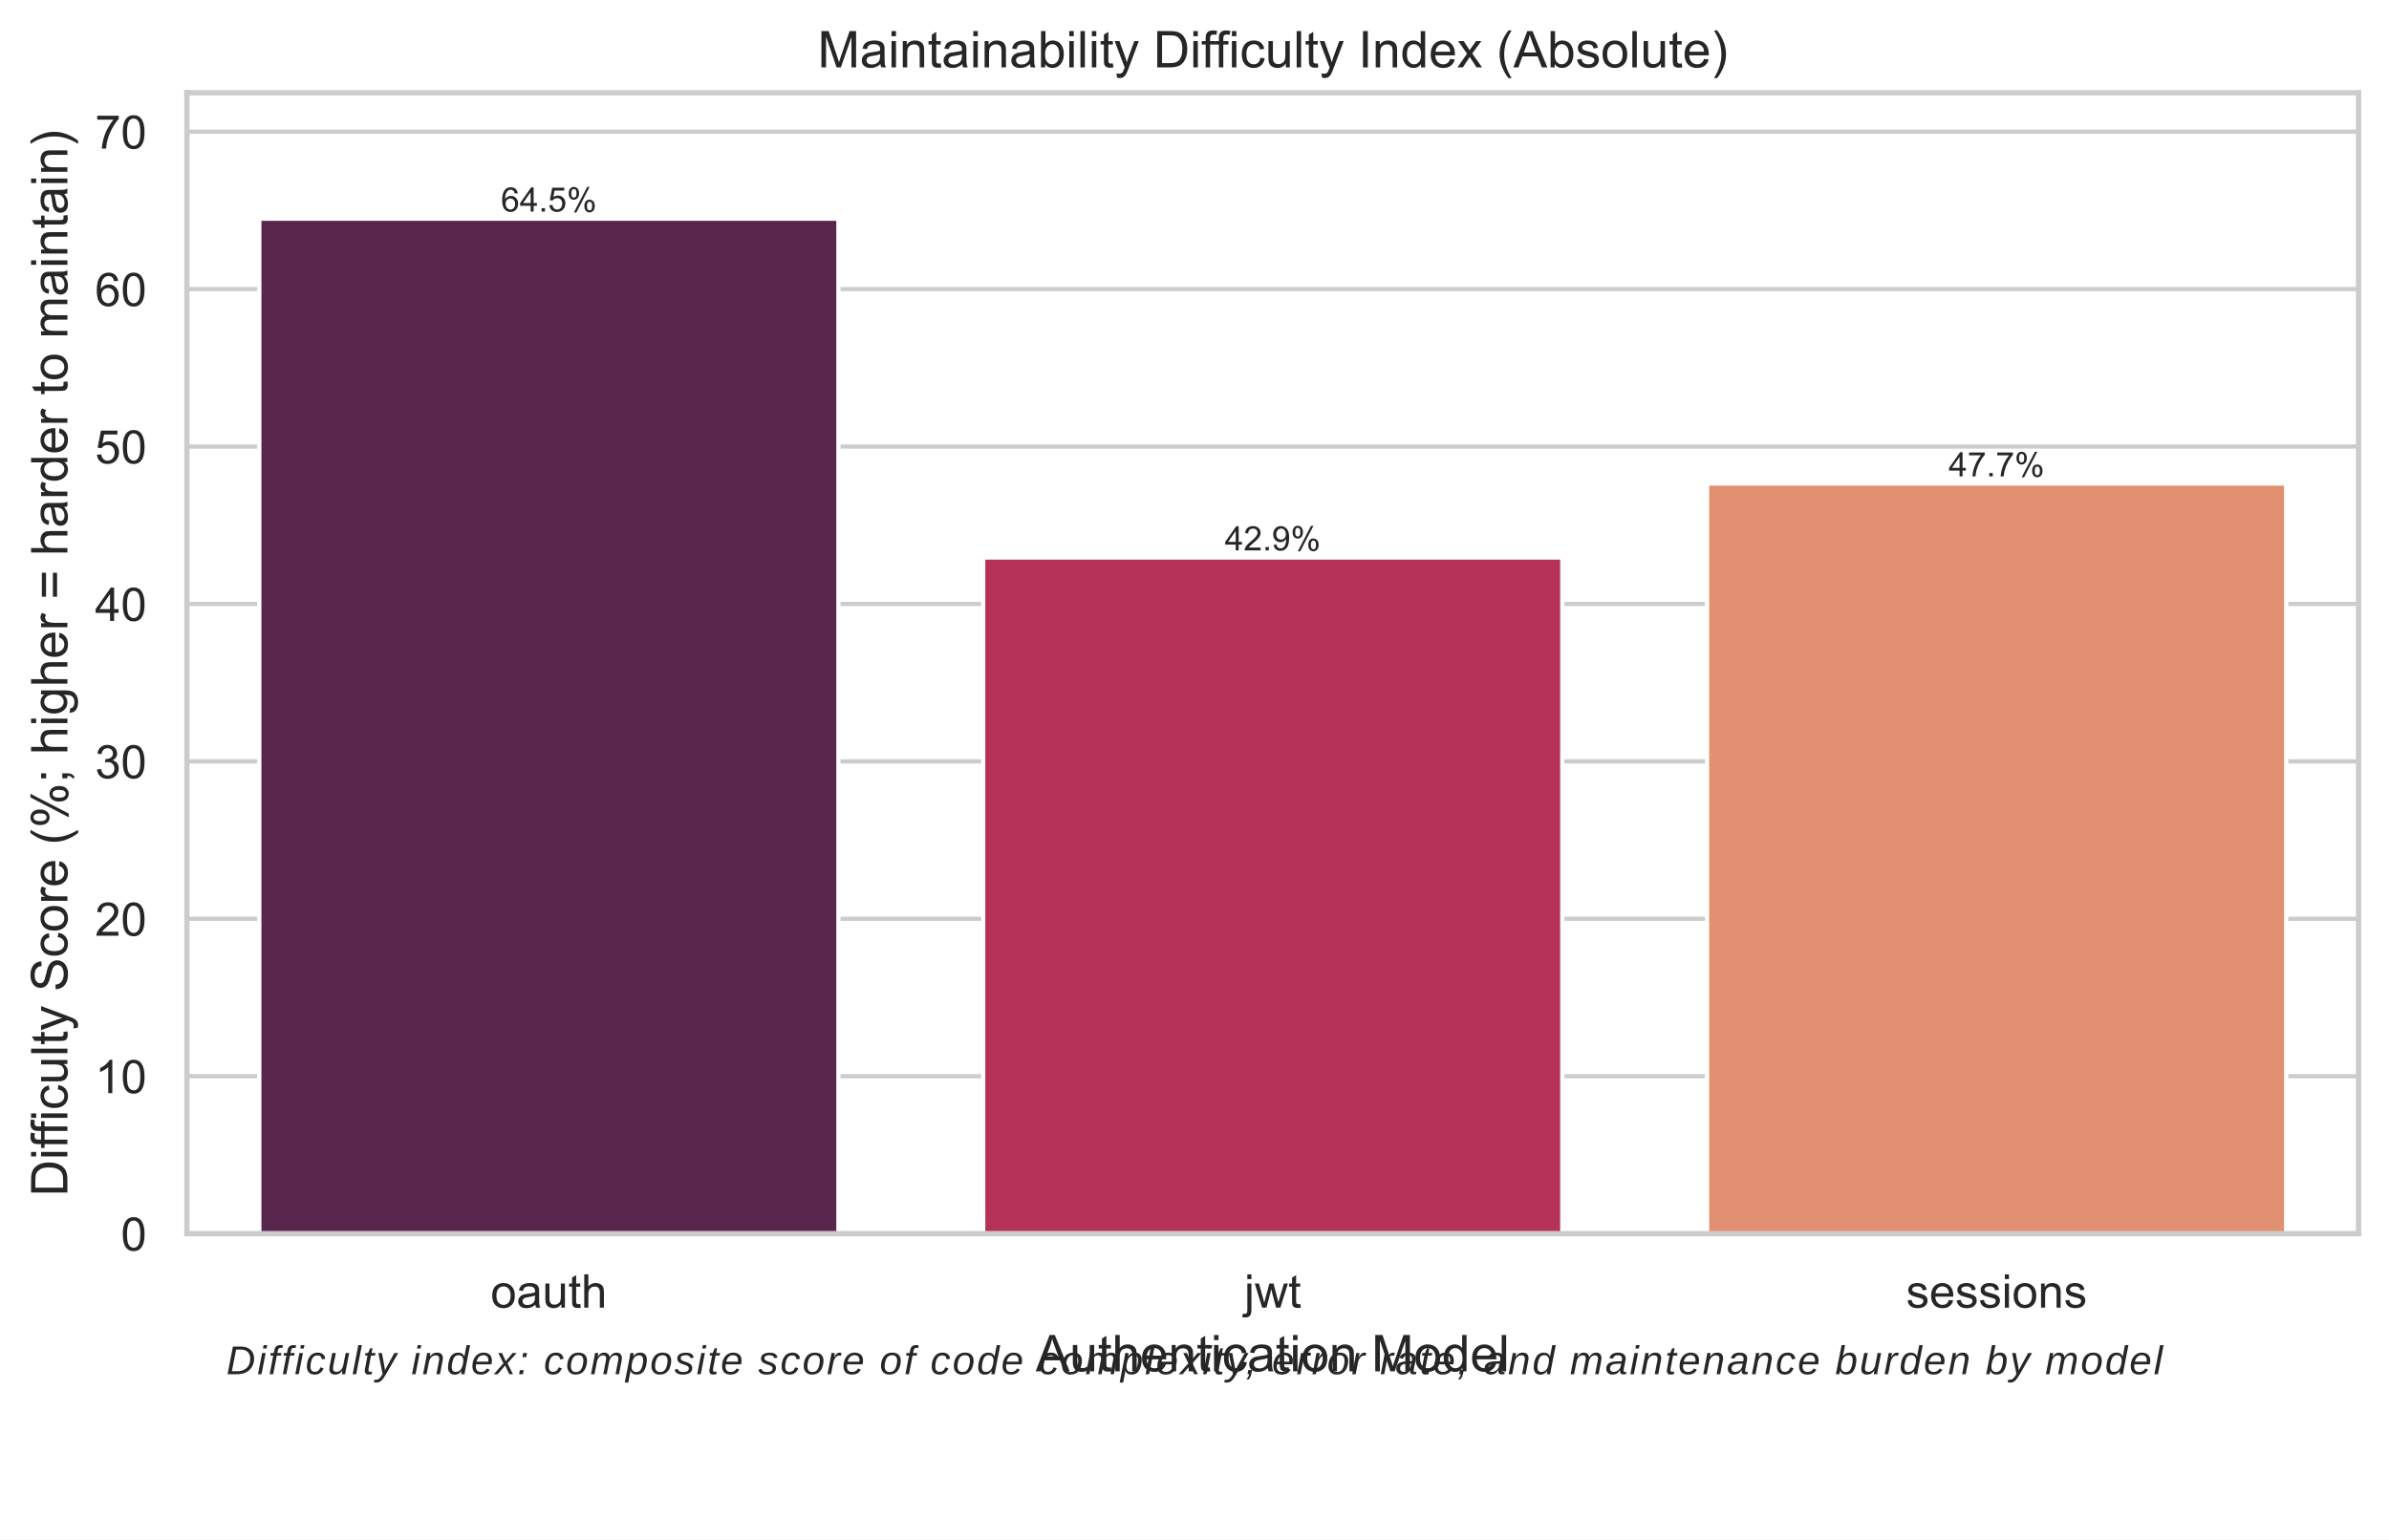
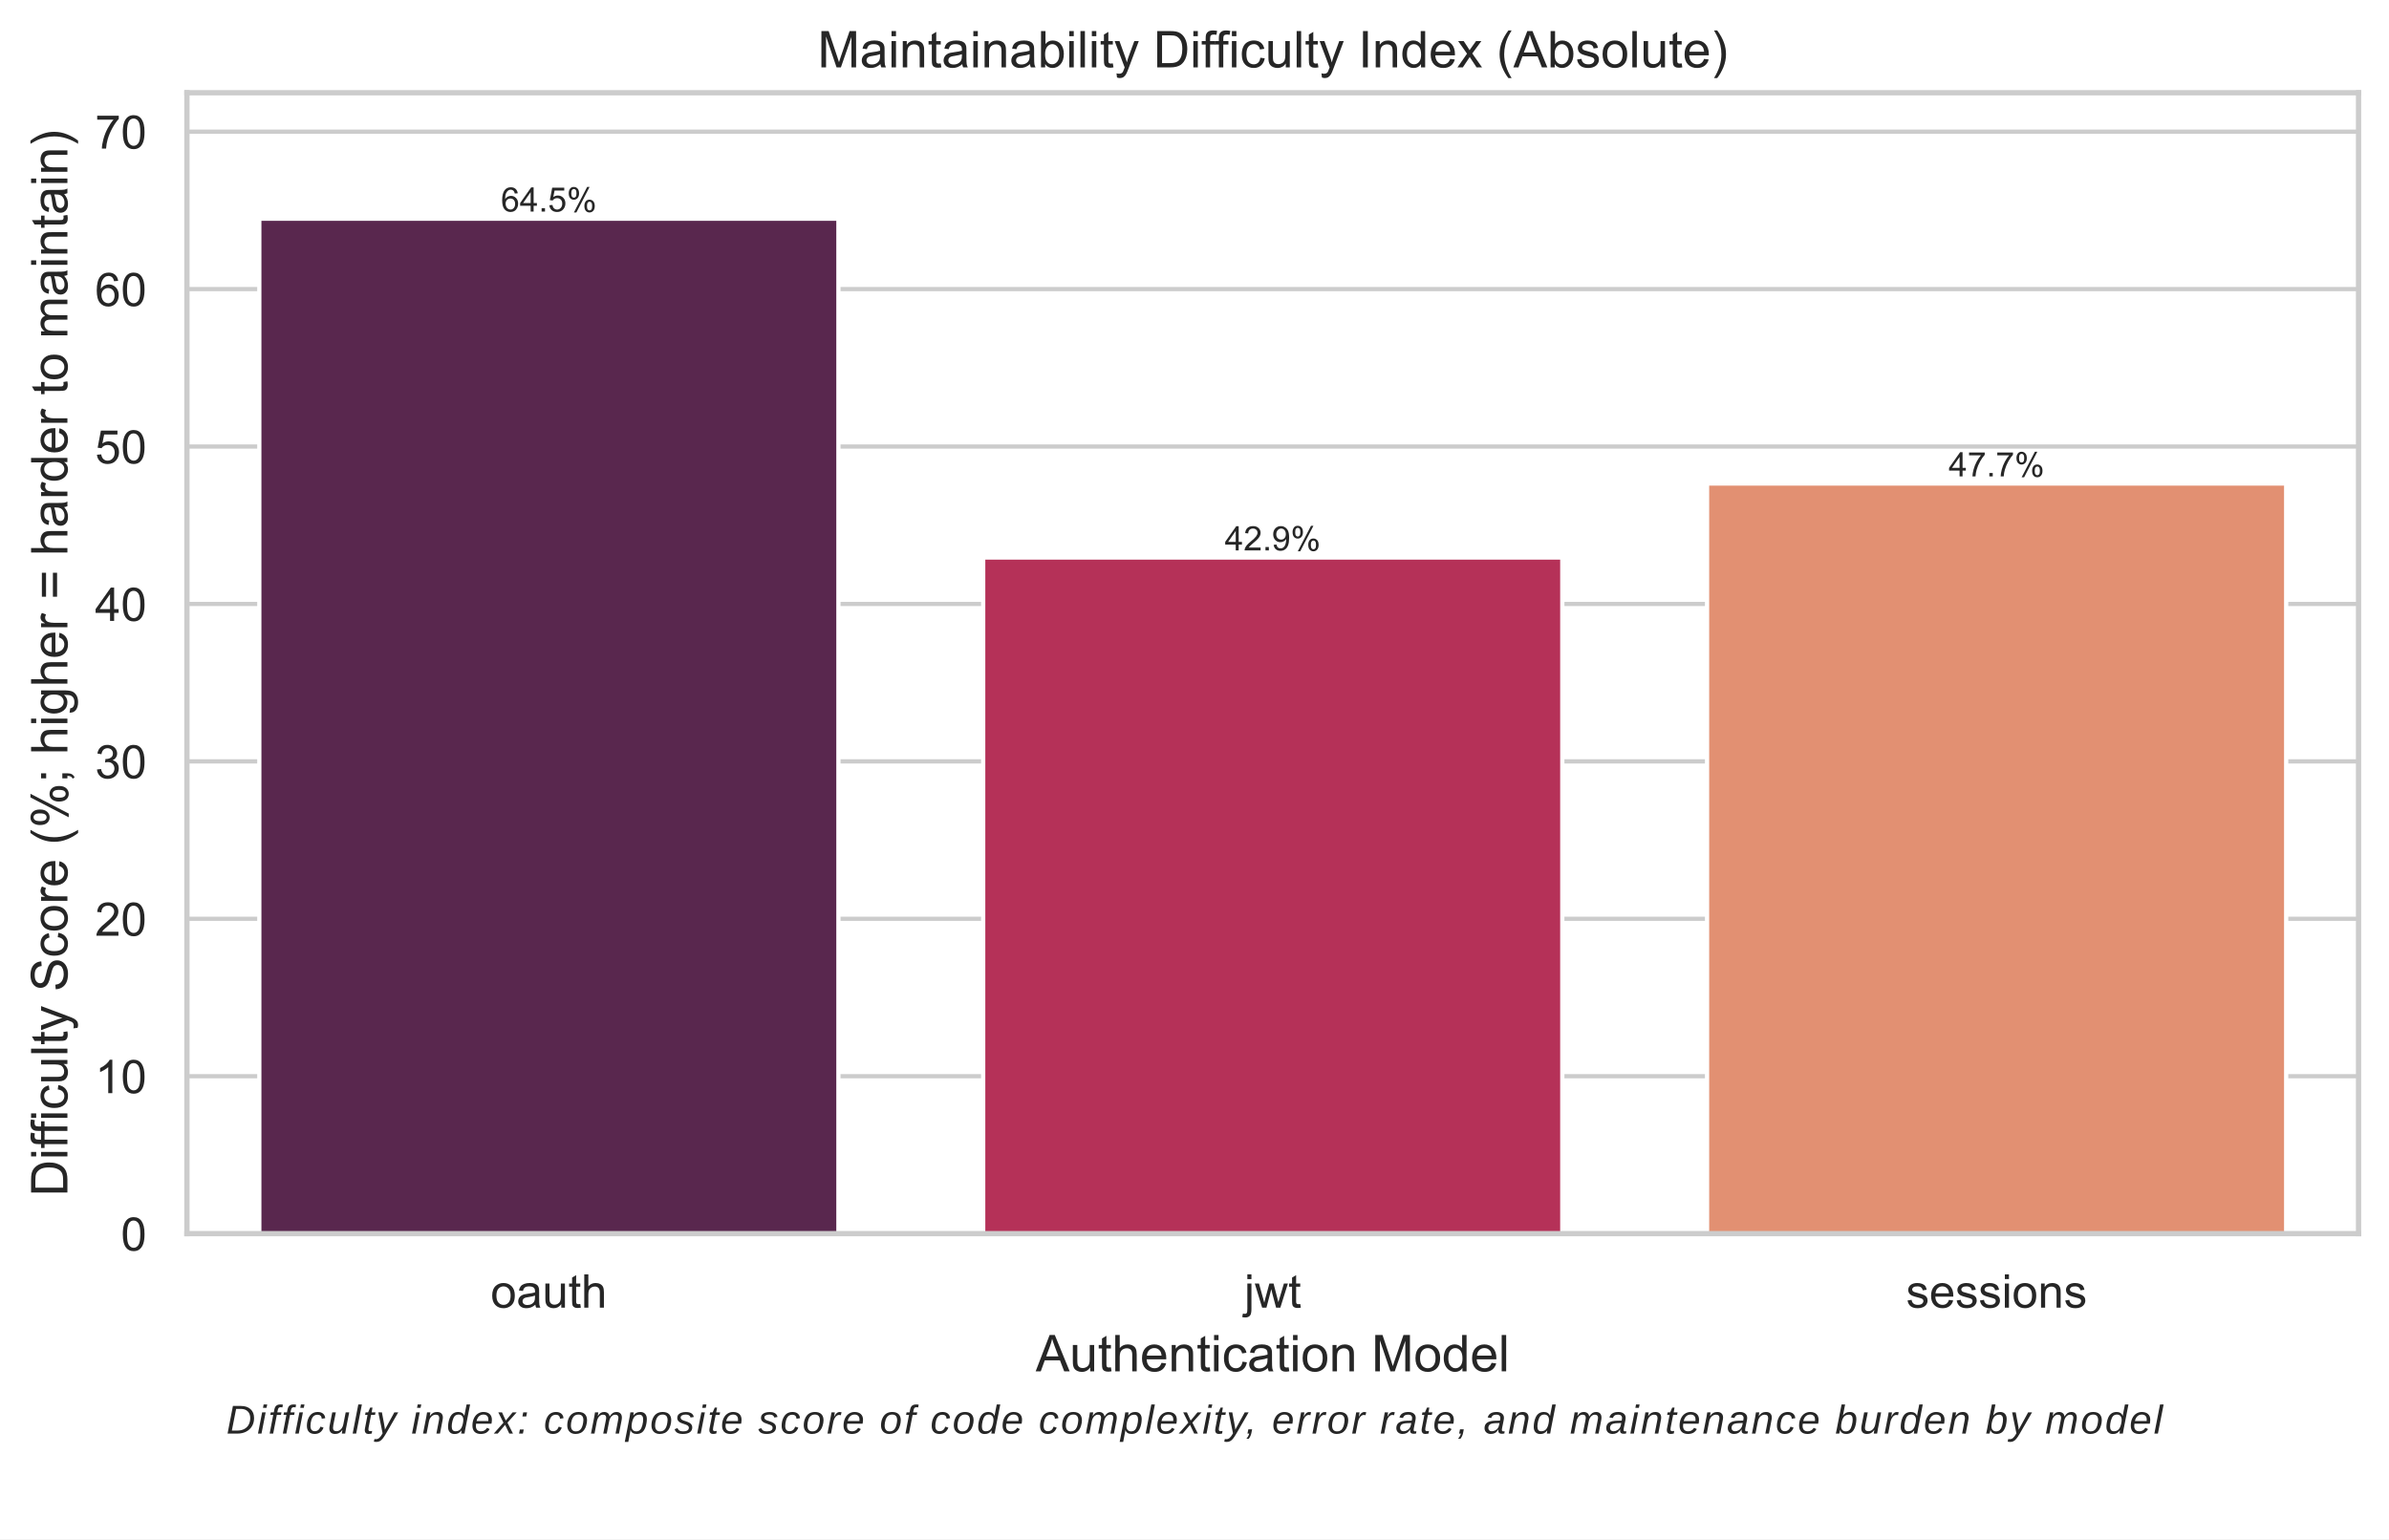
<svg xmlns="http://www.w3.org/2000/svg" xmlns:xlink="http://www.w3.org/1999/xlink" width="564.84pt" height="364.041pt" viewBox="0 0 564.84 364.041" version="1.1">
  <defs>
    <style type="text/css">*{stroke-linejoin: round; stroke-linecap: butt}</style>
  </defs>
  <g id="figure_1">
    <g id="patch_1">
      <path d="M 0 364.041  L 564.84 364.041  L 564.84 0  L 0 0  z " style="fill: #ffffff" />
    </g>
    <g id="axes_1">
      <g id="patch_2">
        <path d="M 44.196 291.756  L 557.64 291.756  L 557.64 21.936  L 44.196 21.936  z " style="fill: #ffffff" />
      </g>
      <g id="matplotlib.axis_1">
        <g id="xtick_1">
          <g id="text_1">
            <g style="fill: #262626" transform="translate(116.0079 309.2646) scale(0.11 -0.11)">
              <defs>
                <path id="ArialMT-52" d="M 213 1659  Q 213 2581 725 3025  Q 1153 3394 1769 3394  Q 2453 3394 2887 2945  Q 3322 2497 3322 1706  Q 3322 1066 3130 698  Q 2938 331 2570 128  Q 2203 -75 1769 -75  Q 1072 -75 642 372  Q 213 819 213 1659  z M 791 1659  Q 791 1022 1069 705  Q 1347 388 1769 388  Q 2188 388 2466 706  Q 2744 1025 2744 1678  Q 2744 2294 2464 2611  Q 2184 2928 1769 2928  Q 1347 2928 1069 2612  Q 791 2297 791 1659  z " transform="scale(0.015625)" />
                <path id="ArialMT-44" d="M 2588 409  Q 2275 144 1986 34  Q 1697 -75 1366 -75  Q 819 -75 525 192  Q 231 459 231 875  Q 231 1119 342 1320  Q 453 1522 633 1644  Q 813 1766 1038 1828  Q 1203 1872 1538 1913  Q 2219 1994 2541 2106  Q 2544 2222 2544 2253  Q 2544 2597 2384 2738  Q 2169 2928 1744 2928  Q 1347 2928 1158 2789  Q 969 2650 878 2297  L 328 2372  Q 403 2725 575 2942  Q 747 3159 1072 3276  Q 1397 3394 1825 3394  Q 2250 3394 2515 3294  Q 2781 3194 2906 3042  Q 3031 2891 3081 2659  Q 3109 2516 3109 2141  L 3109 1391  Q 3109 606 3145 398  Q 3181 191 3288 0  L 2700 0  Q 2613 175 2588 409  z M 2541 1666  Q 2234 1541 1622 1453  Q 1275 1403 1131 1340  Q 988 1278 909 1158  Q 831 1038 831 891  Q 831 666 1001 516  Q 1172 366 1500 366  Q 1825 366 2078 508  Q 2331 650 2450 897  Q 2541 1088 2541 1459  L 2541 1666  z " transform="scale(0.015625)" />
                <path id="ArialMT-58" d="M 2597 0  L 2597 488  Q 2209 -75 1544 -75  Q 1250 -75 995 37  Q 741 150 617 320  Q 494 491 444 738  Q 409 903 409 1263  L 409 3319  L 972 3319  L 972 1478  Q 972 1038 1006 884  Q 1059 663 1231 536  Q 1403 409 1656 409  Q 1909 409 2131 539  Q 2353 669 2445 892  Q 2538 1116 2538 1541  L 2538 3319  L 3100 3319  L 3100 0  L 2597 0  z " transform="scale(0.015625)" />
                <path id="ArialMT-57" d="M 1650 503  L 1731 6  Q 1494 -44 1306 -44  Q 1000 -44 831 53  Q 663 150 594 308  Q 525 466 525 972  L 525 2881  L 113 2881  L 113 3319  L 525 3319  L 525 4141  L 1084 4478  L 1084 3319  L 1650 3319  L 1650 2881  L 1084 2881  L 1084 941  Q 1084 700 1114 631  Q 1144 563 1211 522  Q 1278 481 1403 481  Q 1497 481 1650 503  z " transform="scale(0.015625)" />
                <path id="ArialMT-4b" d="M 422 0  L 422 4581  L 984 4581  L 984 2938  Q 1378 3394 1978 3394  Q 2347 3394 2619 3248  Q 2891 3103 3008 2847  Q 3125 2591 3125 2103  L 3125 0  L 2563 0  L 2563 2103  Q 2563 2525 2380 2717  Q 2197 2909 1863 2909  Q 1613 2909 1392 2779  Q 1172 2650 1078 2428  Q 984 2206 984 1816  L 984 0  L 422 0  z " transform="scale(0.015625)" />
              </defs>
              <use xlink:href="#ArialMT-52" />
              <use xlink:href="#ArialMT-44" transform="translate(55.60938 0)" />
              <use xlink:href="#ArialMT-58" transform="translate(111.2188 0)" />
              <use xlink:href="#ArialMT-57" transform="translate(166.8281 0)" />
              <use xlink:href="#ArialMT-4b" transform="translate(194.6094 0)" />
            </g>
          </g>
        </g>
        <g id="xtick_2">
          <g id="text_2">
            <g style="fill: #262626" transform="translate(294.1958 309.2646) scale(0.11 -0.11)">
              <defs>
                <path id="ArialMT-4d" d="M 419 3928  L 419 4581  L 981 4581  L 981 3928  L 419 3928  z M -294 -1288  L -188 -809  Q -19 -853 78 -853  Q 250 -853 334 -739  Q 419 -625 419 -169  L 419 3319  L 981 3319  L 981 -181  Q 981 -794 822 -1034  Q 619 -1347 147 -1347  Q -81 -1347 -294 -1288  z " transform="scale(0.015625)" />
                <path id="ArialMT-5a" d="M 1034 0  L 19 3319  L 600 3319  L 1128 1403  L 1325 691  Q 1338 744 1497 1375  L 2025 3319  L 2603 3319  L 3100 1394  L 3266 759  L 3456 1400  L 4025 3319  L 4572 3319  L 3534 0  L 2950 0  L 2422 1988  L 2294 2553  L 1622 0  L 1034 0  z " transform="scale(0.015625)" />
              </defs>
              <use xlink:href="#ArialMT-4d" />
              <use xlink:href="#ArialMT-5a" transform="translate(22.21875 0)" />
              <use xlink:href="#ArialMT-57" transform="translate(94.4375 0)" />
            </g>
          </g>
        </g>
        <g id="xtick_3">
          <g id="text_3">
            <g style="fill: #262626" transform="translate(450.6682 309.2646) scale(0.11 -0.11)">
              <defs>
                <path id="ArialMT-56" d="M 197 991  L 753 1078  Q 800 744 1014 566  Q 1228 388 1613 388  Q 2000 388 2187 545  Q 2375 703 2375 916  Q 2375 1106 2209 1216  Q 2094 1291 1634 1406  Q 1016 1563 777 1677  Q 538 1791 414 1992  Q 291 2194 291 2438  Q 291 2659 392 2848  Q 494 3038 669 3163  Q 800 3259 1026 3326  Q 1253 3394 1513 3394  Q 1903 3394 2198 3281  Q 2494 3169 2634 2976  Q 2775 2784 2828 2463  L 2278 2388  Q 2241 2644 2061 2787  Q 1881 2931 1553 2931  Q 1166 2931 1000 2803  Q 834 2675 834 2503  Q 834 2394 903 2306  Q 972 2216 1119 2156  Q 1203 2125 1616 2013  Q 2213 1853 2448 1751  Q 2684 1650 2818 1456  Q 2953 1263 2953 975  Q 2953 694 2789 445  Q 2625 197 2315 61  Q 2006 -75 1616 -75  Q 969 -75 630 194  Q 291 463 197 991  z " transform="scale(0.015625)" />
                <path id="ArialMT-48" d="M 2694 1069  L 3275 997  Q 3138 488 2766 206  Q 2394 -75 1816 -75  Q 1088 -75 661 373  Q 234 822 234 1631  Q 234 2469 665 2931  Q 1097 3394 1784 3394  Q 2450 3394 2872 2941  Q 3294 2488 3294 1666  Q 3294 1616 3291 1516  L 816 1516  Q 847 969 1125 678  Q 1403 388 1819 388  Q 2128 388 2347 550  Q 2566 713 2694 1069  z M 847 1978  L 2700 1978  Q 2663 2397 2488 2606  Q 2219 2931 1791 2931  Q 1403 2931 1139 2672  Q 875 2413 847 1978  z " transform="scale(0.015625)" />
                <path id="ArialMT-4c" d="M 425 3934  L 425 4581  L 988 4581  L 988 3934  L 425 3934  z M 425 0  L 425 3319  L 988 3319  L 988 0  L 425 0  z " transform="scale(0.015625)" />
                <path id="ArialMT-51" d="M 422 0  L 422 3319  L 928 3319  L 928 2847  Q 1294 3394 1984 3394  Q 2284 3394 2536 3286  Q 2788 3178 2913 3003  Q 3038 2828 3088 2588  Q 3119 2431 3119 2041  L 3119 0  L 2556 0  L 2556 2019  Q 2556 2363 2490 2533  Q 2425 2703 2258 2804  Q 2091 2906 1866 2906  Q 1506 2906 1245 2678  Q 984 2450 984 1813  L 984 0  L 422 0  z " transform="scale(0.015625)" />
              </defs>
              <use xlink:href="#ArialMT-56" />
              <use xlink:href="#ArialMT-48" transform="translate(50 0)" />
              <use xlink:href="#ArialMT-56" transform="translate(105.6094 0)" />
              <use xlink:href="#ArialMT-56" transform="translate(155.6094 0)" />
              <use xlink:href="#ArialMT-4c" transform="translate(205.6094 0)" />
              <use xlink:href="#ArialMT-52" transform="translate(227.8281 0)" />
              <use xlink:href="#ArialMT-51" transform="translate(283.4375 0)" />
              <use xlink:href="#ArialMT-56" transform="translate(339.0469 0)" />
            </g>
          </g>
        </g>
        <g id="text_4">
          <g style="fill: #262626" transform="translate(244.8854 324.3161) scale(0.12 -0.12)">
            <defs>
              <path id="ArialMT-24" d="M -9 0  L 1750 4581  L 2403 4581  L 4278 0  L 3588 0  L 3053 1388  L 1138 1388  L 634 0  L -9 0  z M 1313 1881  L 2866 1881  L 2388 3150  Q 2169 3728 2063 4100  Q 1975 3659 1816 3225  L 1313 1881  z " transform="scale(0.015625)" />
              <path id="ArialMT-46" d="M 2588 1216  L 3141 1144  Q 3050 572 2676 248  Q 2303 -75 1759 -75  Q 1078 -75 664 370  Q 250 816 250 1647  Q 250 2184 428 2587  Q 606 2991 970 3192  Q 1334 3394 1763 3394  Q 2303 3394 2647 3120  Q 2991 2847 3088 2344  L 2541 2259  Q 2463 2594 2264 2762  Q 2066 2931 1784 2931  Q 1359 2931 1093 2626  Q 828 2322 828 1663  Q 828 994 1084 691  Q 1341 388 1753 388  Q 2084 388 2306 591  Q 2528 794 2588 1216  z " transform="scale(0.015625)" />
              <path id="ArialMT-3" transform="scale(0.015625)" />
              <path id="ArialMT-30" d="M 475 0  L 475 4581  L 1388 4581  L 2472 1338  Q 2622 884 2691 659  Q 2769 909 2934 1394  L 4031 4581  L 4847 4581  L 4847 0  L 4263 0  L 4263 3834  L 2931 0  L 2384 0  L 1059 3900  L 1059 0  L 475 0  z " transform="scale(0.015625)" />
              <path id="ArialMT-47" d="M 2575 0  L 2575 419  Q 2259 -75 1647 -75  Q 1250 -75 917 144  Q 584 363 401 755  Q 219 1147 219 1656  Q 219 2153 384 2558  Q 550 2963 881 3178  Q 1213 3394 1622 3394  Q 1922 3394 2156 3267  Q 2391 3141 2538 2938  L 2538 4581  L 3097 4581  L 3097 0  L 2575 0  z M 797 1656  Q 797 1019 1065 703  Q 1334 388 1700 388  Q 2069 388 2326 689  Q 2584 991 2584 1609  Q 2584 2291 2321 2609  Q 2059 2928 1675 2928  Q 1300 2928 1048 2622  Q 797 2316 797 1656  z " transform="scale(0.015625)" />
              <path id="ArialMT-4f" d="M 409 0  L 409 4581  L 972 4581  L 972 0  L 409 0  z " transform="scale(0.015625)" />
            </defs>
            <use xlink:href="#ArialMT-24" />
            <use xlink:href="#ArialMT-58" transform="translate(66.70312 0)" />
            <use xlink:href="#ArialMT-57" transform="translate(122.3125 0)" />
            <use xlink:href="#ArialMT-4b" transform="translate(150.0938 0)" />
            <use xlink:href="#ArialMT-48" transform="translate(205.7031 0)" />
            <use xlink:href="#ArialMT-51" transform="translate(261.3125 0)" />
            <use xlink:href="#ArialMT-57" transform="translate(316.9219 0)" />
            <use xlink:href="#ArialMT-4c" transform="translate(344.7031 0)" />
            <use xlink:href="#ArialMT-46" transform="translate(366.9219 0)" />
            <use xlink:href="#ArialMT-44" transform="translate(416.9219 0)" />
            <use xlink:href="#ArialMT-57" transform="translate(472.5312 0)" />
            <use xlink:href="#ArialMT-4c" transform="translate(500.3125 0)" />
            <use xlink:href="#ArialMT-52" transform="translate(522.5312 0)" />
            <use xlink:href="#ArialMT-51" transform="translate(578.1406 0)" />
            <use xlink:href="#ArialMT-3" transform="translate(633.75 0)" />
            <use xlink:href="#ArialMT-30" transform="translate(661.5312 0)" />
            <use xlink:href="#ArialMT-52" transform="translate(744.8281 0)" />
            <use xlink:href="#ArialMT-47" transform="translate(800.4375 0)" />
            <use xlink:href="#ArialMT-48" transform="translate(856.0469 0)" />
            <use xlink:href="#ArialMT-4f" transform="translate(911.6562 0)" />
          </g>
        </g>
      </g>
      <g id="matplotlib.axis_2">
        <g id="ytick_1">
          <g id="line2d_1">
            <path d="M 44.196 291.756  L 557.64 291.756  " clip-path="url(#p0d07034bc2)" style="fill: none; stroke: #cccccc; stroke-linecap: round" />
          </g>
          <g id="text_5">
            <g style="fill: #262626" transform="translate(28.57898 295.7604) scale(0.11 -0.11)">
              <defs>
                <path id="ArialMT-13" d="M 266 2259  Q 266 3072 433 3567  Q 600 4063 929 4331  Q 1259 4600 1759 4600  Q 2128 4600 2406 4451  Q 2684 4303 2865 4023  Q 3047 3744 3150 3342  Q 3253 2941 3253 2259  Q 3253 1453 3087 958  Q 2922 463 2592 192  Q 2263 -78 1759 -78  Q 1097 -78 719 397  Q 266 969 266 2259  z M 844 2259  Q 844 1131 1108 757  Q 1372 384 1759 384  Q 2147 384 2411 759  Q 2675 1134 2675 2259  Q 2675 3391 2411 3762  Q 2147 4134 1753 4134  Q 1366 4134 1134 3806  Q 844 3388 844 2259  z " transform="scale(0.015625)" />
              </defs>
              <use xlink:href="#ArialMT-13" />
            </g>
          </g>
        </g>
        <g id="ytick_2">
          <g id="line2d_2">
            <path d="M 44.196 254.525  L 557.64 254.525  " clip-path="url(#p0d07034bc2)" style="fill: none; stroke: #cccccc; stroke-linecap: round" />
          </g>
          <g id="text_6">
            <g style="fill: #262626" transform="translate(22.46195 258.5295) scale(0.11 -0.11)">
              <defs>
                <path id="ArialMT-14" d="M 2384 0  L 1822 0  L 1822 3584  Q 1619 3391 1289 3197  Q 959 3003 697 2906  L 697 3450  Q 1169 3672 1522 3987  Q 1875 4303 2022 4600  L 2384 4600  L 2384 0  z " transform="scale(0.015625)" />
              </defs>
              <use xlink:href="#ArialMT-14" />
              <use xlink:href="#ArialMT-13" transform="translate(55.60938 0)" />
            </g>
          </g>
        </g>
        <g id="ytick_3">
          <g id="line2d_3">
            <path d="M 44.196 217.294  L 557.64 217.294  " clip-path="url(#p0d07034bc2)" style="fill: none; stroke: #cccccc; stroke-linecap: round" />
          </g>
          <g id="text_7">
            <g style="fill: #262626" transform="translate(22.46195 221.2985) scale(0.11 -0.11)">
              <defs>
                <path id="ArialMT-15" d="M 3222 541  L 3222 0  L 194 0  Q 188 203 259 391  Q 375 700 629 1000  Q 884 1300 1366 1694  Q 2113 2306 2375 2664  Q 2638 3022 2638 3341  Q 2638 3675 2398 3904  Q 2159 4134 1775 4134  Q 1369 4134 1125 3890  Q 881 3647 878 3216  L 300 3275  Q 359 3922 746 4261  Q 1134 4600 1788 4600  Q 2447 4600 2831 4234  Q 3216 3869 3216 3328  Q 3216 3053 3103 2787  Q 2991 2522 2730 2228  Q 2469 1934 1863 1422  Q 1356 997 1212 845  Q 1069 694 975 541  L 3222 541  z " transform="scale(0.015625)" />
              </defs>
              <use xlink:href="#ArialMT-15" />
              <use xlink:href="#ArialMT-13" transform="translate(55.60938 0)" />
            </g>
          </g>
        </g>
        <g id="ytick_4">
          <g id="line2d_4">
            <path d="M 44.196 180.063  L 557.64 180.063  " clip-path="url(#p0d07034bc2)" style="fill: none; stroke: #cccccc; stroke-linecap: round" />
          </g>
          <g id="text_8">
            <g style="fill: #262626" transform="translate(22.46195 184.0676) scale(0.11 -0.11)">
              <defs>
                <path id="ArialMT-16" d="M 269 1209  L 831 1284  Q 928 806 1161 595  Q 1394 384 1728 384  Q 2125 384 2398 659  Q 2672 934 2672 1341  Q 2672 1728 2419 1979  Q 2166 2231 1775 2231  Q 1616 2231 1378 2169  L 1441 2663  Q 1497 2656 1531 2656  Q 1891 2656 2178 2843  Q 2466 3031 2466 3422  Q 2466 3731 2256 3934  Q 2047 4138 1716 4138  Q 1388 4138 1169 3931  Q 950 3725 888 3313  L 325 3413  Q 428 3978 793 4289  Q 1159 4600 1703 4600  Q 2078 4600 2393 4439  Q 2709 4278 2876 4000  Q 3044 3722 3044 3409  Q 3044 3113 2884 2869  Q 2725 2625 2413 2481  Q 2819 2388 3044 2092  Q 3269 1797 3269 1353  Q 3269 753 2831 336  Q 2394 -81 1725 -81  Q 1122 -81 723 278  Q 325 638 269 1209  z " transform="scale(0.015625)" />
              </defs>
              <use xlink:href="#ArialMT-16" />
              <use xlink:href="#ArialMT-13" transform="translate(55.60938 0)" />
            </g>
          </g>
        </g>
        <g id="ytick_5">
          <g id="line2d_5">
            <path d="M 44.196 142.833  L 557.64 142.833  " clip-path="url(#p0d07034bc2)" style="fill: none; stroke: #cccccc; stroke-linecap: round" />
          </g>
          <g id="text_9">
            <g style="fill: #262626" transform="translate(22.46195 146.8367) scale(0.11 -0.11)">
              <defs>
                <path id="ArialMT-17" d="M 2069 0  L 2069 1097  L 81 1097  L 81 1613  L 2172 4581  L 2631 4581  L 2631 1613  L 3250 1613  L 3250 1097  L 2631 1097  L 2631 0  L 2069 0  z M 2069 1613  L 2069 3678  L 634 1613  L 2069 1613  z " transform="scale(0.015625)" />
              </defs>
              <use xlink:href="#ArialMT-17" />
              <use xlink:href="#ArialMT-13" transform="translate(55.60938 0)" />
            </g>
          </g>
        </g>
        <g id="ytick_6">
          <g id="line2d_6">
            <path d="M 44.196 105.602  L 557.64 105.602  " clip-path="url(#p0d07034bc2)" style="fill: none; stroke: #cccccc; stroke-linecap: round" />
          </g>
          <g id="text_10">
            <g style="fill: #262626" transform="translate(22.46195 109.6057) scale(0.11 -0.11)">
              <defs>
                <path id="ArialMT-18" d="M 266 1200  L 856 1250  Q 922 819 1161 601  Q 1400 384 1738 384  Q 2144 384 2425 690  Q 2706 997 2706 1503  Q 2706 1984 2436 2262  Q 2166 2541 1728 2541  Q 1456 2541 1237 2417  Q 1019 2294 894 2097  L 366 2166  L 809 4519  L 3088 4519  L 3088 3981  L 1259 3981  L 1013 2750  Q 1425 3038 1878 3038  Q 2478 3038 2890 2622  Q 3303 2206 3303 1553  Q 3303 931 2941 478  Q 2500 -78 1738 -78  Q 1113 -78 717 272  Q 322 622 266 1200  z " transform="scale(0.015625)" />
              </defs>
              <use xlink:href="#ArialMT-18" />
              <use xlink:href="#ArialMT-13" transform="translate(55.60938 0)" />
            </g>
          </g>
        </g>
        <g id="ytick_7">
          <g id="line2d_7">
            <path d="M 44.196 68.371  L 557.64 68.371  " clip-path="url(#p0d07034bc2)" style="fill: none; stroke: #cccccc; stroke-linecap: round" />
          </g>
          <g id="text_11">
            <g style="fill: #262626" transform="translate(22.46195 72.37477) scale(0.11 -0.11)">
              <defs>
                <path id="ArialMT-19" d="M 3184 3459  L 2625 3416  Q 2550 3747 2413 3897  Q 2184 4138 1850 4138  Q 1581 4138 1378 3988  Q 1113 3794 959 3422  Q 806 3050 800 2363  Q 1003 2672 1297 2822  Q 1591 2972 1913 2972  Q 2475 2972 2870 2558  Q 3266 2144 3266 1488  Q 3266 1056 3080 686  Q 2894 316 2569 119  Q 2244 -78 1831 -78  Q 1128 -78 684 439  Q 241 956 241 2144  Q 241 3472 731 4075  Q 1159 4600 1884 4600  Q 2425 4600 2770 4297  Q 3116 3994 3184 3459  z M 888 1484  Q 888 1194 1011 928  Q 1134 663 1356 523  Q 1578 384 1822 384  Q 2178 384 2434 671  Q 2691 959 2691 1453  Q 2691 1928 2437 2201  Q 2184 2475 1800 2475  Q 1419 2475 1153 2201  Q 888 1928 888 1484  z " transform="scale(0.015625)" />
              </defs>
              <use xlink:href="#ArialMT-19" />
              <use xlink:href="#ArialMT-13" transform="translate(55.60938 0)" />
            </g>
          </g>
        </g>
        <g id="ytick_8">
          <g id="line2d_8">
            <path d="M 44.196 31.14  L 557.64 31.14  " clip-path="url(#p0d07034bc2)" style="fill: none; stroke: #cccccc; stroke-linecap: round" />
          </g>
          <g id="text_12">
            <g style="fill: #262626" transform="translate(22.46195 35.14382) scale(0.11 -0.11)">
              <defs>
                <path id="ArialMT-1a" d="M 303 3981  L 303 4522  L 3269 4522  L 3269 4084  Q 2831 3619 2401 2847  Q 1972 2075 1738 1259  Q 1569 684 1522 0  L 944 0  Q 953 541 1156 1306  Q 1359 2072 1739 2783  Q 2119 3494 2547 3981  L 303 3981  z " transform="scale(0.015625)" />
              </defs>
              <use xlink:href="#ArialMT-1a" />
              <use xlink:href="#ArialMT-13" transform="translate(55.60938 0)" />
            </g>
          </g>
        </g>
        <g id="text_13">
          <g style="fill: #262626" transform="translate(15.93633 282.9504) rotate(-90) scale(0.12 -0.12)">
            <defs>
              <path id="ArialMT-27" d="M 494 0  L 494 4581  L 2072 4581  Q 2606 4581 2888 4516  Q 3281 4425 3559 4188  Q 3922 3881 4101 3404  Q 4281 2928 4281 2316  Q 4281 1794 4159 1391  Q 4038 988 3847 723  Q 3656 459 3429 307  Q 3203 156 2883 78  Q 2563 0 2147 0  L 494 0  z M 1100 541  L 2078 541  Q 2531 541 2789 625  Q 3047 709 3200 863  Q 3416 1078 3536 1442  Q 3656 1806 3656 2325  Q 3656 3044 3420 3430  Q 3184 3816 2847 3947  Q 2603 4041 2063 4041  L 1100 4041  L 1100 541  z " transform="scale(0.015625)" />
              <path id="ArialMT-49" d="M 556 0  L 556 2881  L 59 2881  L 59 3319  L 556 3319  L 556 3672  Q 556 4006 616 4169  Q 697 4388 901 4523  Q 1106 4659 1475 4659  Q 1713 4659 2000 4603  L 1916 4113  Q 1741 4144 1584 4144  Q 1328 4144 1222 4034  Q 1116 3925 1116 3625  L 1116 3319  L 1763 3319  L 1763 2881  L 1116 2881  L 1116 0  L 556 0  z " transform="scale(0.015625)" />
              <path id="ArialMT-5c" d="M 397 -1278  L 334 -750  Q 519 -800 656 -800  Q 844 -800 956 -737  Q 1069 -675 1141 -563  Q 1194 -478 1313 -144  Q 1328 -97 1363 -6  L 103 3319  L 709 3319  L 1400 1397  Q 1534 1031 1641 628  Q 1738 1016 1872 1384  L 2581 3319  L 3144 3319  L 1881 -56  Q 1678 -603 1566 -809  Q 1416 -1088 1222 -1217  Q 1028 -1347 759 -1347  Q 597 -1347 397 -1278  z " transform="scale(0.015625)" />
              <path id="ArialMT-36" d="M 288 1472  L 859 1522  Q 900 1178 1048 958  Q 1197 738 1509 602  Q 1822 466 2213 466  Q 2559 466 2825 569  Q 3091 672 3220 851  Q 3350 1031 3350 1244  Q 3350 1459 3225 1620  Q 3100 1781 2813 1891  Q 2628 1963 1997 2114  Q 1366 2266 1113 2400  Q 784 2572 623 2826  Q 463 3081 463 3397  Q 463 3744 659 4045  Q 856 4347 1234 4503  Q 1613 4659 2075 4659  Q 2584 4659 2973 4495  Q 3363 4331 3572 4012  Q 3781 3694 3797 3291  L 3216 3247  Q 3169 3681 2898 3903  Q 2628 4125 2100 4125  Q 1550 4125 1298 3923  Q 1047 3722 1047 3438  Q 1047 3191 1225 3031  Q 1400 2872 2139 2705  Q 2878 2538 3153 2413  Q 3553 2228 3743 1945  Q 3934 1663 3934 1294  Q 3934 928 3725 604  Q 3516 281 3123 101  Q 2731 -78 2241 -78  Q 1619 -78 1198 103  Q 778 284 539 648  Q 300 1013 288 1472  z " transform="scale(0.015625)" />
              <path id="ArialMT-55" d="M 416 0  L 416 3319  L 922 3319  L 922 2816  Q 1116 3169 1280 3281  Q 1444 3394 1641 3394  Q 1925 3394 2219 3213  L 2025 2691  Q 1819 2813 1613 2813  Q 1428 2813 1281 2702  Q 1134 2591 1072 2394  Q 978 2094 978 1738  L 978 0  L 416 0  z " transform="scale(0.015625)" />
              <path id="ArialMT-b" d="M 1497 -1347  Q 1031 -759 709 28  Q 388 816 388 1659  Q 388 2403 628 3084  Q 909 3875 1497 4659  L 1900 4659  Q 1522 4009 1400 3731  Q 1209 3300 1100 2831  Q 966 2247 966 1656  Q 966 153 1900 -1347  L 1497 -1347  z " transform="scale(0.015625)" />
              <path id="ArialMT-8" d="M 372 3481  Q 372 3972 619 4315  Q 866 4659 1334 4659  Q 1766 4659 2048 4351  Q 2331 4044 2331 3447  Q 2331 2866 2045 2552  Q 1759 2238 1341 2238  Q 925 2238 648 2547  Q 372 2856 372 3481  z M 1350 4272  Q 1141 4272 1002 4090  Q 863 3909 863 3425  Q 863 2984 1003 2804  Q 1144 2625 1350 2625  Q 1563 2625 1702 2806  Q 1841 2988 1841 3469  Q 1841 3913 1700 4092  Q 1559 4272 1350 4272  z M 1353 -169  L 3859 4659  L 4316 4659  L 1819 -169  L 1353 -169  z M 3334 1075  Q 3334 1569 3581 1911  Q 3828 2253 4300 2253  Q 4731 2253 5014 1945  Q 5297 1638 5297 1041  Q 5297 459 5011 145  Q 4725 -169 4303 -169  Q 3888 -169 3611 142  Q 3334 453 3334 1075  z M 4316 1866  Q 4103 1866 3964 1684  Q 3825 1503 3825 1019  Q 3825 581 3965 400  Q 4106 219 4313 219  Q 4528 219 4667 400  Q 4806 581 4806 1063  Q 4806 1506 4665 1686  Q 4525 1866 4316 1866  z " transform="scale(0.015625)" />
              <path id="ArialMT-1e" d="M 569 2678  L 569 3319  L 1209 3319  L 1209 2678  L 569 2678  z M 569 0  L 569 641  L 1209 641  L 1209 0  Q 1209 -353 1084 -570  Q 959 -788 688 -906  L 531 -666  Q 709 -588 793 -436  Q 878 -284 888 0  L 569 0  z " transform="scale(0.015625)" />
              <path id="ArialMT-4a" d="M 319 -275  L 866 -356  Q 900 -609 1056 -725  Q 1266 -881 1628 -881  Q 2019 -881 2231 -725  Q 2444 -569 2519 -288  Q 2563 -116 2559 434  Q 2191 0 1641 0  Q 956 0 581 494  Q 206 988 206 1678  Q 206 2153 378 2554  Q 550 2956 876 3175  Q 1203 3394 1644 3394  Q 2231 3394 2613 2919  L 2613 3319  L 3131 3319  L 3131 450  Q 3131 -325 2973 -648  Q 2816 -972 2473 -1159  Q 2131 -1347 1631 -1347  Q 1038 -1347 672 -1080  Q 306 -813 319 -275  z M 784 1719  Q 784 1066 1043 766  Q 1303 466 1694 466  Q 2081 466 2343 764  Q 2606 1063 2606 1700  Q 2606 2309 2336 2618  Q 2066 2928 1684 2928  Q 1309 2928 1046 2623  Q 784 2319 784 1719  z " transform="scale(0.015625)" />
              <path id="ArialMT-20" d="M 3381 2694  L 356 2694  L 356 3219  L 3381 3219  L 3381 2694  z M 3381 1303  L 356 1303  L 356 1828  L 3381 1828  L 3381 1303  z " transform="scale(0.015625)" />
              <path id="ArialMT-50" d="M 422 0  L 422 3319  L 925 3319  L 925 2853  Q 1081 3097 1340 3245  Q 1600 3394 1931 3394  Q 2300 3394 2536 3241  Q 2772 3088 2869 2813  Q 3263 3394 3894 3394  Q 4388 3394 4653 3120  Q 4919 2847 4919 2278  L 4919 0  L 4359 0  L 4359 2091  Q 4359 2428 4304 2576  Q 4250 2725 4106 2815  Q 3963 2906 3769 2906  Q 3419 2906 3187 2673  Q 2956 2441 2956 1928  L 2956 0  L 2394 0  L 2394 2156  Q 2394 2531 2256 2718  Q 2119 2906 1806 2906  Q 1569 2906 1367 2781  Q 1166 2656 1075 2415  Q 984 2175 984 1722  L 984 0  L 422 0  z " transform="scale(0.015625)" />
              <path id="ArialMT-c" d="M 791 -1347  L 388 -1347  Q 1322 153 1322 1656  Q 1322 2244 1188 2822  Q 1081 3291 891 3722  Q 769 4003 388 4659  L 791 4659  Q 1378 3875 1659 3084  Q 1900 2403 1900 1659  Q 1900 816 1576 28  Q 1253 -759 791 -1347  z " transform="scale(0.015625)" />
            </defs>
            <use xlink:href="#ArialMT-27" />
            <use xlink:href="#ArialMT-4c" transform="translate(72.21875 0)" />
            <use xlink:href="#ArialMT-49" transform="translate(94.4375 0)" />
            <use xlink:href="#ArialMT-49" transform="translate(120.4062 0)" />
            <use xlink:href="#ArialMT-4c" transform="translate(148.1875 0)" />
            <use xlink:href="#ArialMT-46" transform="translate(170.4062 0)" />
            <use xlink:href="#ArialMT-58" transform="translate(220.4062 0)" />
            <use xlink:href="#ArialMT-4f" transform="translate(276.0156 0)" />
            <use xlink:href="#ArialMT-57" transform="translate(298.2344 0)" />
            <use xlink:href="#ArialMT-5c" transform="translate(326.0156 0)" />
            <use xlink:href="#ArialMT-3" transform="translate(376.0156 0)" />
            <use xlink:href="#ArialMT-36" transform="translate(403.7969 0)" />
            <use xlink:href="#ArialMT-46" transform="translate(470.5 0)" />
            <use xlink:href="#ArialMT-52" transform="translate(520.5 0)" />
            <use xlink:href="#ArialMT-55" transform="translate(576.1094 0)" />
            <use xlink:href="#ArialMT-48" transform="translate(609.4062 0)" />
            <use xlink:href="#ArialMT-3" transform="translate(665.0156 0)" />
            <use xlink:href="#ArialMT-b" transform="translate(692.7969 0)" />
            <use xlink:href="#ArialMT-8" transform="translate(726.0938 0)" />
            <use xlink:href="#ArialMT-1e" transform="translate(815.0156 0)" />
            <use xlink:href="#ArialMT-3" transform="translate(842.7969 0)" />
            <use xlink:href="#ArialMT-4b" transform="translate(870.5781 0)" />
            <use xlink:href="#ArialMT-4c" transform="translate(926.1875 0)" />
            <use xlink:href="#ArialMT-4a" transform="translate(948.4062 0)" />
            <use xlink:href="#ArialMT-4b" transform="translate(1004.016 0)" />
            <use xlink:href="#ArialMT-48" transform="translate(1059.625 0)" />
            <use xlink:href="#ArialMT-55" transform="translate(1115.234 0)" />
            <use xlink:href="#ArialMT-3" transform="translate(1148.531 0)" />
            <use xlink:href="#ArialMT-20" transform="translate(1176.312 0)" />
            <use xlink:href="#ArialMT-3" transform="translate(1234.719 0)" />
            <use xlink:href="#ArialMT-4b" transform="translate(1262.5 0)" />
            <use xlink:href="#ArialMT-44" transform="translate(1318.109 0)" />
            <use xlink:href="#ArialMT-55" transform="translate(1373.719 0)" />
            <use xlink:href="#ArialMT-47" transform="translate(1407.016 0)" />
            <use xlink:href="#ArialMT-48" transform="translate(1462.625 0)" />
            <use xlink:href="#ArialMT-55" transform="translate(1518.234 0)" />
            <use xlink:href="#ArialMT-3" transform="translate(1551.531 0)" />
            <use xlink:href="#ArialMT-57" transform="translate(1579.312 0)" />
            <use xlink:href="#ArialMT-52" transform="translate(1607.094 0)" />
            <use xlink:href="#ArialMT-3" transform="translate(1662.703 0)" />
            <use xlink:href="#ArialMT-50" transform="translate(1690.484 0)" />
            <use xlink:href="#ArialMT-44" transform="translate(1773.781 0)" />
            <use xlink:href="#ArialMT-4c" transform="translate(1829.391 0)" />
            <use xlink:href="#ArialMT-51" transform="translate(1851.609 0)" />
            <use xlink:href="#ArialMT-57" transform="translate(1907.219 0)" />
            <use xlink:href="#ArialMT-44" transform="translate(1935 0)" />
            <use xlink:href="#ArialMT-4c" transform="translate(1990.609 0)" />
            <use xlink:href="#ArialMT-51" transform="translate(2012.828 0)" />
            <use xlink:href="#ArialMT-c" transform="translate(2068.438 0)" />
          </g>
        </g>
      </g>
      <g id="patch_3">
        <path d="M 61.311 291.756  L 198.229 291.756  L 198.229 51.721  L 61.311 51.721  z " clip-path="url(#p0d07034bc2)" style="fill: #59274e; stroke: #ffffff; stroke-linejoin: miter" />
      </g>
      <g id="patch_4">
        <path d="M 232.459 291.756  L 369.377 291.756  L 369.377 131.855  L 232.459 131.855  z " clip-path="url(#p0d07034bc2)" style="fill: #b53158; stroke: #ffffff; stroke-linejoin: miter" />
      </g>
      <g id="patch_5">
        <path d="M 403.607 291.756  L 540.525 291.756  L 540.525 114.348  L 403.607 114.348  z " clip-path="url(#p0d07034bc2)" style="fill: #e29072; stroke: #ffffff; stroke-linejoin: miter" />
      </g>
      <g id="line2d_9">
        <path clip-path="url(#p0d07034bc2)" style="fill: none; stroke: #424242; stroke-width: 2.25; stroke-linecap: round" />
      </g>
      <g id="line2d_10">
        <path clip-path="url(#p0d07034bc2)" style="fill: none; stroke: #424242; stroke-width: 2.25; stroke-linecap: round" />
      </g>
      <g id="line2d_11">
        <path clip-path="url(#p0d07034bc2)" style="fill: none; stroke: #424242; stroke-width: 2.25; stroke-linecap: round" />
      </g>
      <g id="patch_6">
        <path d="M 44.196 291.756  L 44.196 21.936  " style="fill: none; stroke: #cccccc; stroke-width: 1.25; stroke-linejoin: miter; stroke-linecap: square" />
      </g>
      <g id="patch_7">
        <path d="M 557.64 291.756  L 557.64 21.936  " style="fill: none; stroke: #cccccc; stroke-width: 1.25; stroke-linejoin: miter; stroke-linecap: square" />
      </g>
      <g id="patch_8">
        <path d="M 44.196 291.756  L 557.64 291.756  " style="fill: none; stroke: #cccccc; stroke-width: 1.25; stroke-linejoin: miter; stroke-linecap: square" />
      </g>
      <g id="patch_9">
        <path d="M 44.196 21.936  L 557.64 21.936  " style="fill: none; stroke: #cccccc; stroke-width: 1.25; stroke-linejoin: miter; stroke-linecap: square" />
      </g>
      <g id="text_14">
        <g style="fill: #262626" transform="translate(118.4287 50.03749) scale(0.08 -0.08)">
          <defs>
            <path id="ArialMT-11" d="M 581 0  L 581 641  L 1222 641  L 1222 0  L 581 0  z " transform="scale(0.015625)" />
          </defs>
          <use xlink:href="#ArialMT-19" />
          <use xlink:href="#ArialMT-17" transform="translate(55.60938 0)" />
          <use xlink:href="#ArialMT-11" transform="translate(111.2188 0)" />
          <use xlink:href="#ArialMT-18" transform="translate(139 0)" />
          <use xlink:href="#ArialMT-8" transform="translate(194.6094 0)" />
        </g>
      </g>
      <g id="text_15">
        <g style="fill: #262626" transform="translate(289.5766 130.1716) scale(0.08 -0.08)">
          <defs>
            <path id="ArialMT-1c" d="M 350 1059  L 891 1109  Q 959 728 1153 556  Q 1347 384 1650 384  Q 1909 384 2104 503  Q 2300 622 2425 820  Q 2550 1019 2634 1356  Q 2719 1694 2719 2044  Q 2719 2081 2716 2156  Q 2547 1888 2255 1720  Q 1963 1553 1622 1553  Q 1053 1553 659 1965  Q 266 2378 266 3053  Q 266 3750 677 4175  Q 1088 4600 1706 4600  Q 2153 4600 2523 4359  Q 2894 4119 3086 3673  Q 3278 3228 3278 2384  Q 3278 1506 3087 986  Q 2897 466 2520 194  Q 2144 -78 1638 -78  Q 1100 -78 759 220  Q 419 519 350 1059  z M 2653 3081  Q 2653 3566 2395 3850  Q 2138 4134 1775 4134  Q 1400 4134 1122 3828  Q 844 3522 844 3034  Q 844 2597 1108 2323  Q 1372 2050 1759 2050  Q 2150 2050 2401 2323  Q 2653 2597 2653 3081  z " transform="scale(0.015625)" />
          </defs>
          <use xlink:href="#ArialMT-17" />
          <use xlink:href="#ArialMT-15" transform="translate(55.60938 0)" />
          <use xlink:href="#ArialMT-11" transform="translate(111.2188 0)" />
          <use xlink:href="#ArialMT-1c" transform="translate(139 0)" />
          <use xlink:href="#ArialMT-8" transform="translate(194.6094 0)" />
        </g>
      </g>
      <g id="text_16">
        <g style="fill: #262626" transform="translate(460.7245 112.6644) scale(0.08 -0.08)">
          <use xlink:href="#ArialMT-17" />
          <use xlink:href="#ArialMT-1a" transform="translate(55.60938 0)" />
          <use xlink:href="#ArialMT-11" transform="translate(111.2188 0)" />
          <use xlink:href="#ArialMT-1a" transform="translate(139 0)" />
          <use xlink:href="#ArialMT-8" transform="translate(194.6094 0)" />
        </g>
      </g>
      <g id="text_17">
        <g style="fill: #262626" transform="translate(193.3191 15.93633) scale(0.12 -0.12)">
          <defs>
            <path id="ArialMT-45" d="M 941 0  L 419 0  L 419 4581  L 981 4581  L 981 2947  Q 1338 3394 1891 3394  Q 2197 3394 2470 3270  Q 2744 3147 2920 2923  Q 3097 2700 3197 2384  Q 3297 2069 3297 1709  Q 3297 856 2875 390  Q 2453 -75 1863 -75  Q 1275 -75 941 416  L 941 0  z M 934 1684  Q 934 1088 1097 822  Q 1363 388 1816 388  Q 2184 388 2453 708  Q 2722 1028 2722 1663  Q 2722 2313 2464 2622  Q 2206 2931 1841 2931  Q 1472 2931 1203 2611  Q 934 2291 934 1684  z " transform="scale(0.015625)" />
            <path id="ArialMT-2c" d="M 597 0  L 597 4581  L 1203 4581  L 1203 0  L 597 0  z " transform="scale(0.015625)" />
            <path id="ArialMT-5b" d="M 47 0  L 1259 1725  L 138 3319  L 841 3319  L 1350 2541  Q 1494 2319 1581 2169  Q 1719 2375 1834 2534  L 2394 3319  L 3066 3319  L 1919 1756  L 3153 0  L 2463 0  L 1781 1031  L 1600 1309  L 728 0  L 47 0  z " transform="scale(0.015625)" />
          </defs>
          <use xlink:href="#ArialMT-30" />
          <use xlink:href="#ArialMT-44" transform="translate(83.29688 0)" />
          <use xlink:href="#ArialMT-4c" transform="translate(138.9062 0)" />
          <use xlink:href="#ArialMT-51" transform="translate(161.125 0)" />
          <use xlink:href="#ArialMT-57" transform="translate(216.7344 0)" />
          <use xlink:href="#ArialMT-44" transform="translate(244.5156 0)" />
          <use xlink:href="#ArialMT-4c" transform="translate(300.125 0)" />
          <use xlink:href="#ArialMT-51" transform="translate(322.3438 0)" />
          <use xlink:href="#ArialMT-44" transform="translate(377.9531 0)" />
          <use xlink:href="#ArialMT-45" transform="translate(433.5625 0)" />
          <use xlink:href="#ArialMT-4c" transform="translate(489.1719 0)" />
          <use xlink:href="#ArialMT-4f" transform="translate(511.3906 0)" />
          <use xlink:href="#ArialMT-4c" transform="translate(533.6094 0)" />
          <use xlink:href="#ArialMT-57" transform="translate(555.8281 0)" />
          <use xlink:href="#ArialMT-5c" transform="translate(583.6094 0)" />
          <use xlink:href="#ArialMT-3" transform="translate(633.6094 0)" />
          <use xlink:href="#ArialMT-27" transform="translate(661.3906 0)" />
          <use xlink:href="#ArialMT-4c" transform="translate(733.6094 0)" />
          <use xlink:href="#ArialMT-49" transform="translate(755.8281 0)" />
          <use xlink:href="#ArialMT-49" transform="translate(781.7969 0)" />
          <use xlink:href="#ArialMT-4c" transform="translate(809.5781 0)" />
          <use xlink:href="#ArialMT-46" transform="translate(831.7969 0)" />
          <use xlink:href="#ArialMT-58" transform="translate(881.7969 0)" />
          <use xlink:href="#ArialMT-4f" transform="translate(937.4062 0)" />
          <use xlink:href="#ArialMT-57" transform="translate(959.625 0)" />
          <use xlink:href="#ArialMT-5c" transform="translate(987.4062 0)" />
          <use xlink:href="#ArialMT-3" transform="translate(1037.406 0)" />
          <use xlink:href="#ArialMT-2c" transform="translate(1065.188 0)" />
          <use xlink:href="#ArialMT-51" transform="translate(1092.969 0)" />
          <use xlink:href="#ArialMT-47" transform="translate(1148.578 0)" />
          <use xlink:href="#ArialMT-48" transform="translate(1204.188 0)" />
          <use xlink:href="#ArialMT-5b" transform="translate(1259.797 0)" />
          <use xlink:href="#ArialMT-3" transform="translate(1309.797 0)" />
          <use xlink:href="#ArialMT-b" transform="translate(1337.578 0)" />
          <use xlink:href="#ArialMT-24" transform="translate(1370.875 0)" />
          <use xlink:href="#ArialMT-45" transform="translate(1437.578 0)" />
          <use xlink:href="#ArialMT-56" transform="translate(1493.188 0)" />
          <use xlink:href="#ArialMT-52" transform="translate(1543.188 0)" />
          <use xlink:href="#ArialMT-4f" transform="translate(1598.797 0)" />
          <use xlink:href="#ArialMT-58" transform="translate(1621.016 0)" />
          <use xlink:href="#ArialMT-57" transform="translate(1676.625 0)" />
          <use xlink:href="#ArialMT-48" transform="translate(1704.406 0)" />
          <use xlink:href="#ArialMT-c" transform="translate(1760.016 0)" />
        </g>
      </g>
    </g>
  </g>
  <g id="text_footnote">
-     <g style="fill: #262626" transform="translate(282.4198 325) scale(0.95 0.95)">
+     <g style="fill: #262626" transform="translate(282.4198 339.04) scale(0.95 0.95)">
      <text x="0" y="0" style="font-family: Arial; font-size: 10px; letter-spacing: 0.5px; font-style: italic; text-anchor: middle;">Difficulty index: composite score of code complexity, error rate, and maintenance burden by model</text>
    </g>
  </g>
  <defs>
    <clipPath id="p0d07034bc2">
      <rect x="44.196" y="21.936" width="513.444" height="269.82" />
    </clipPath>
  </defs>
</svg>
